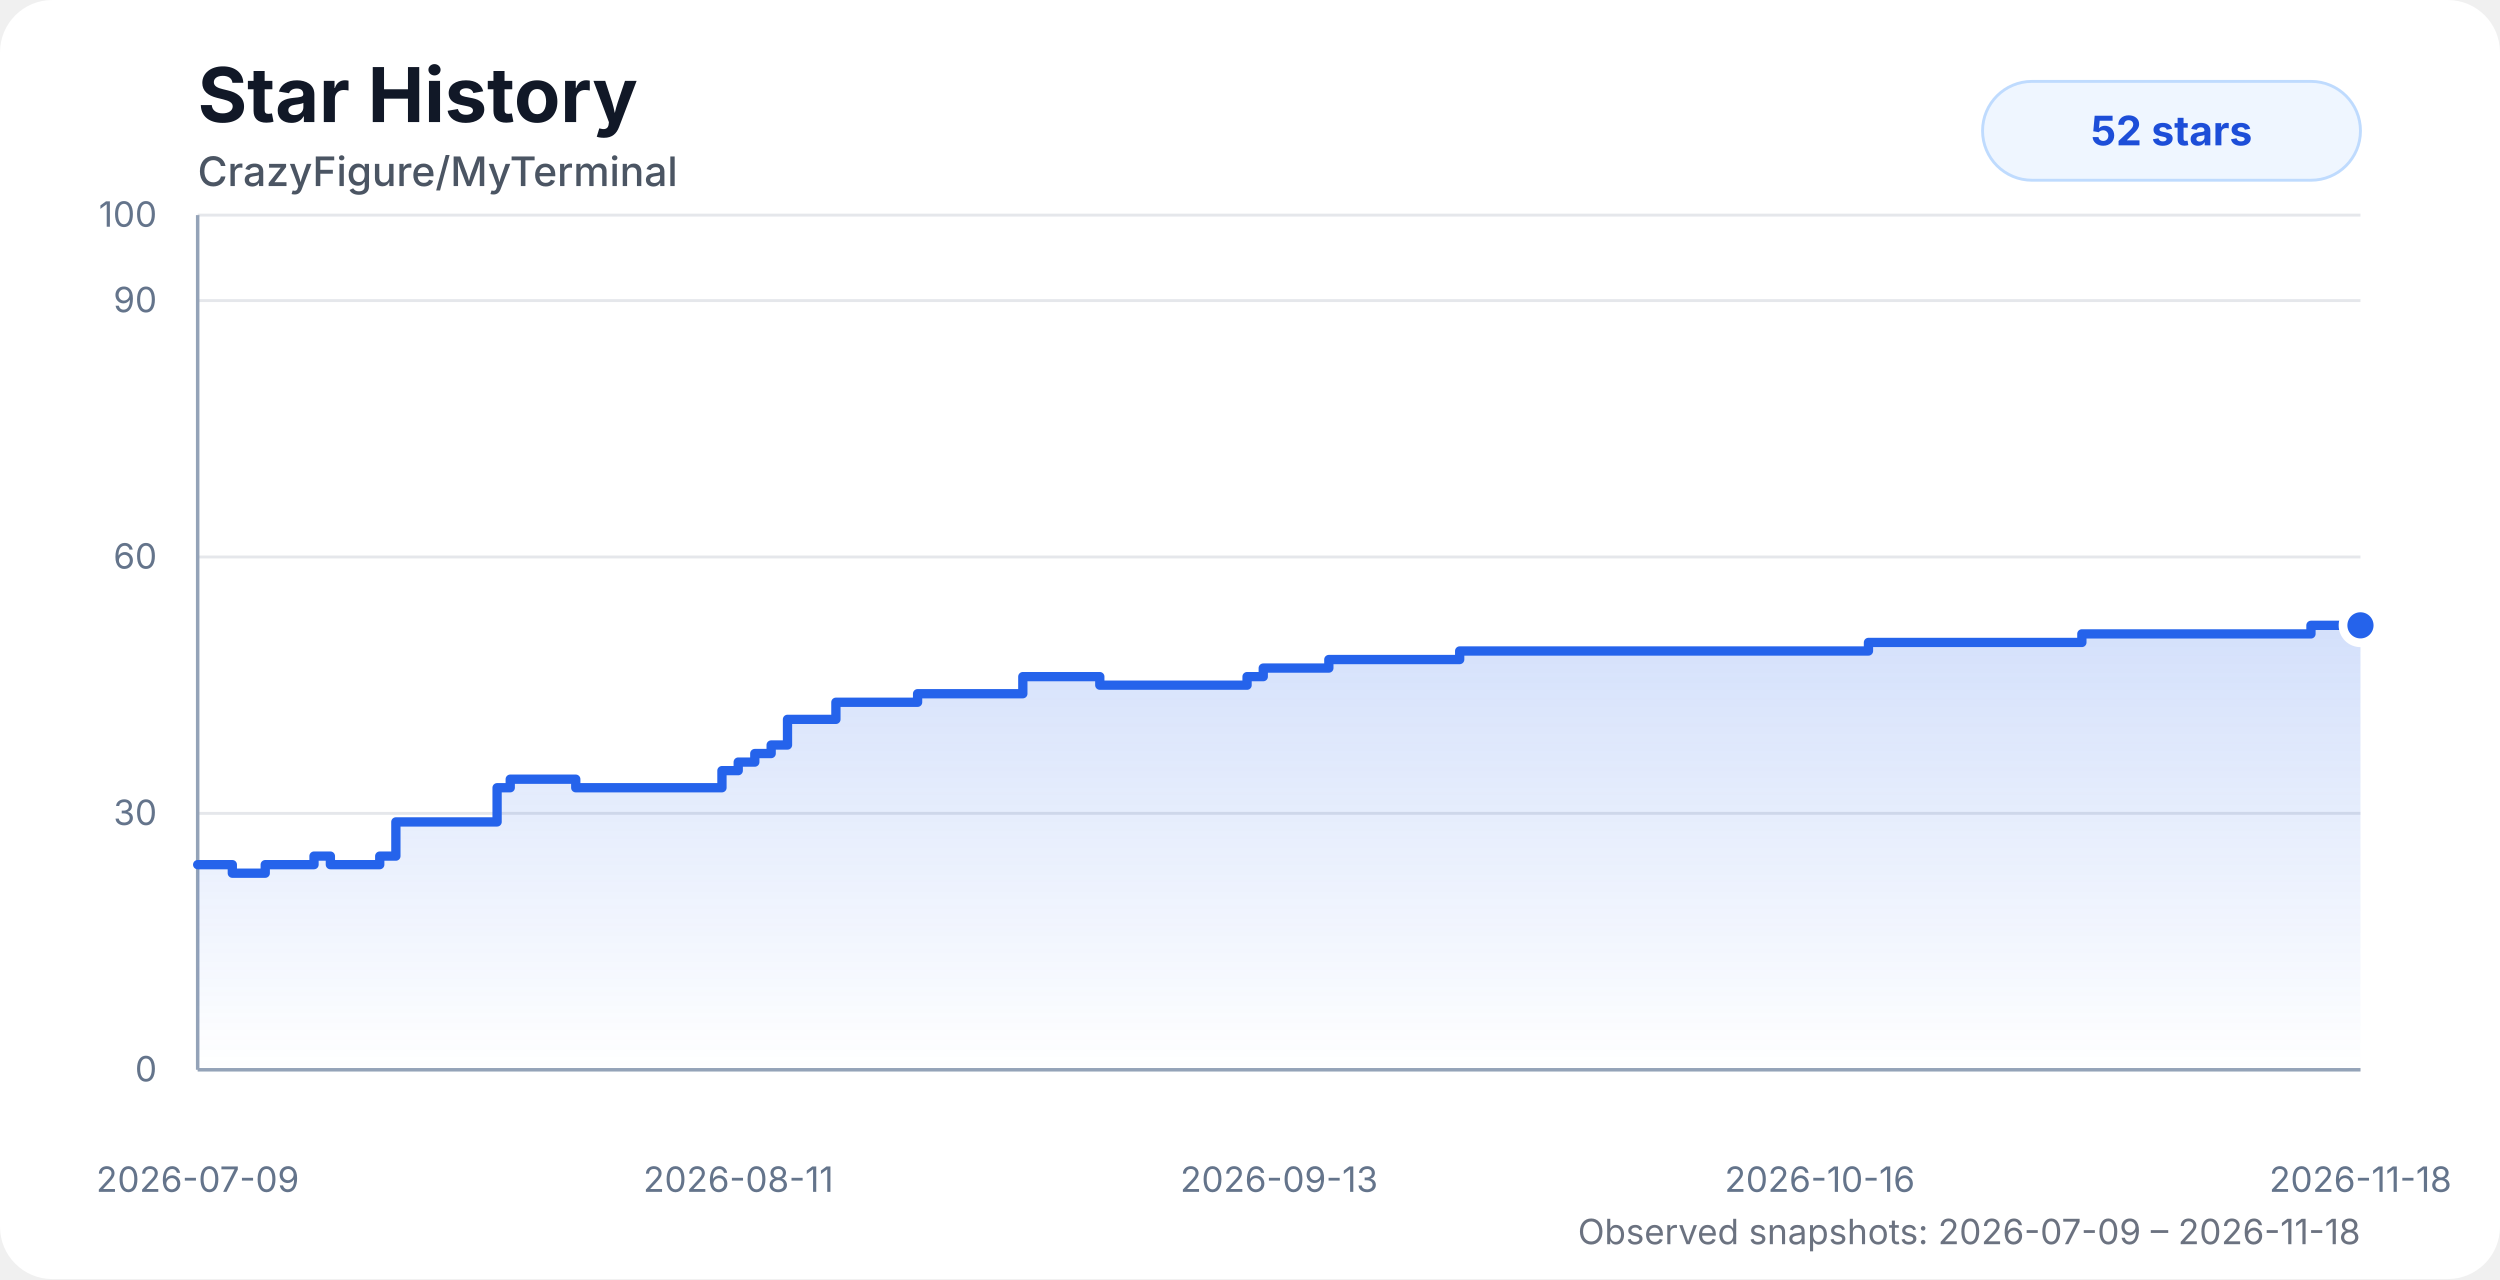
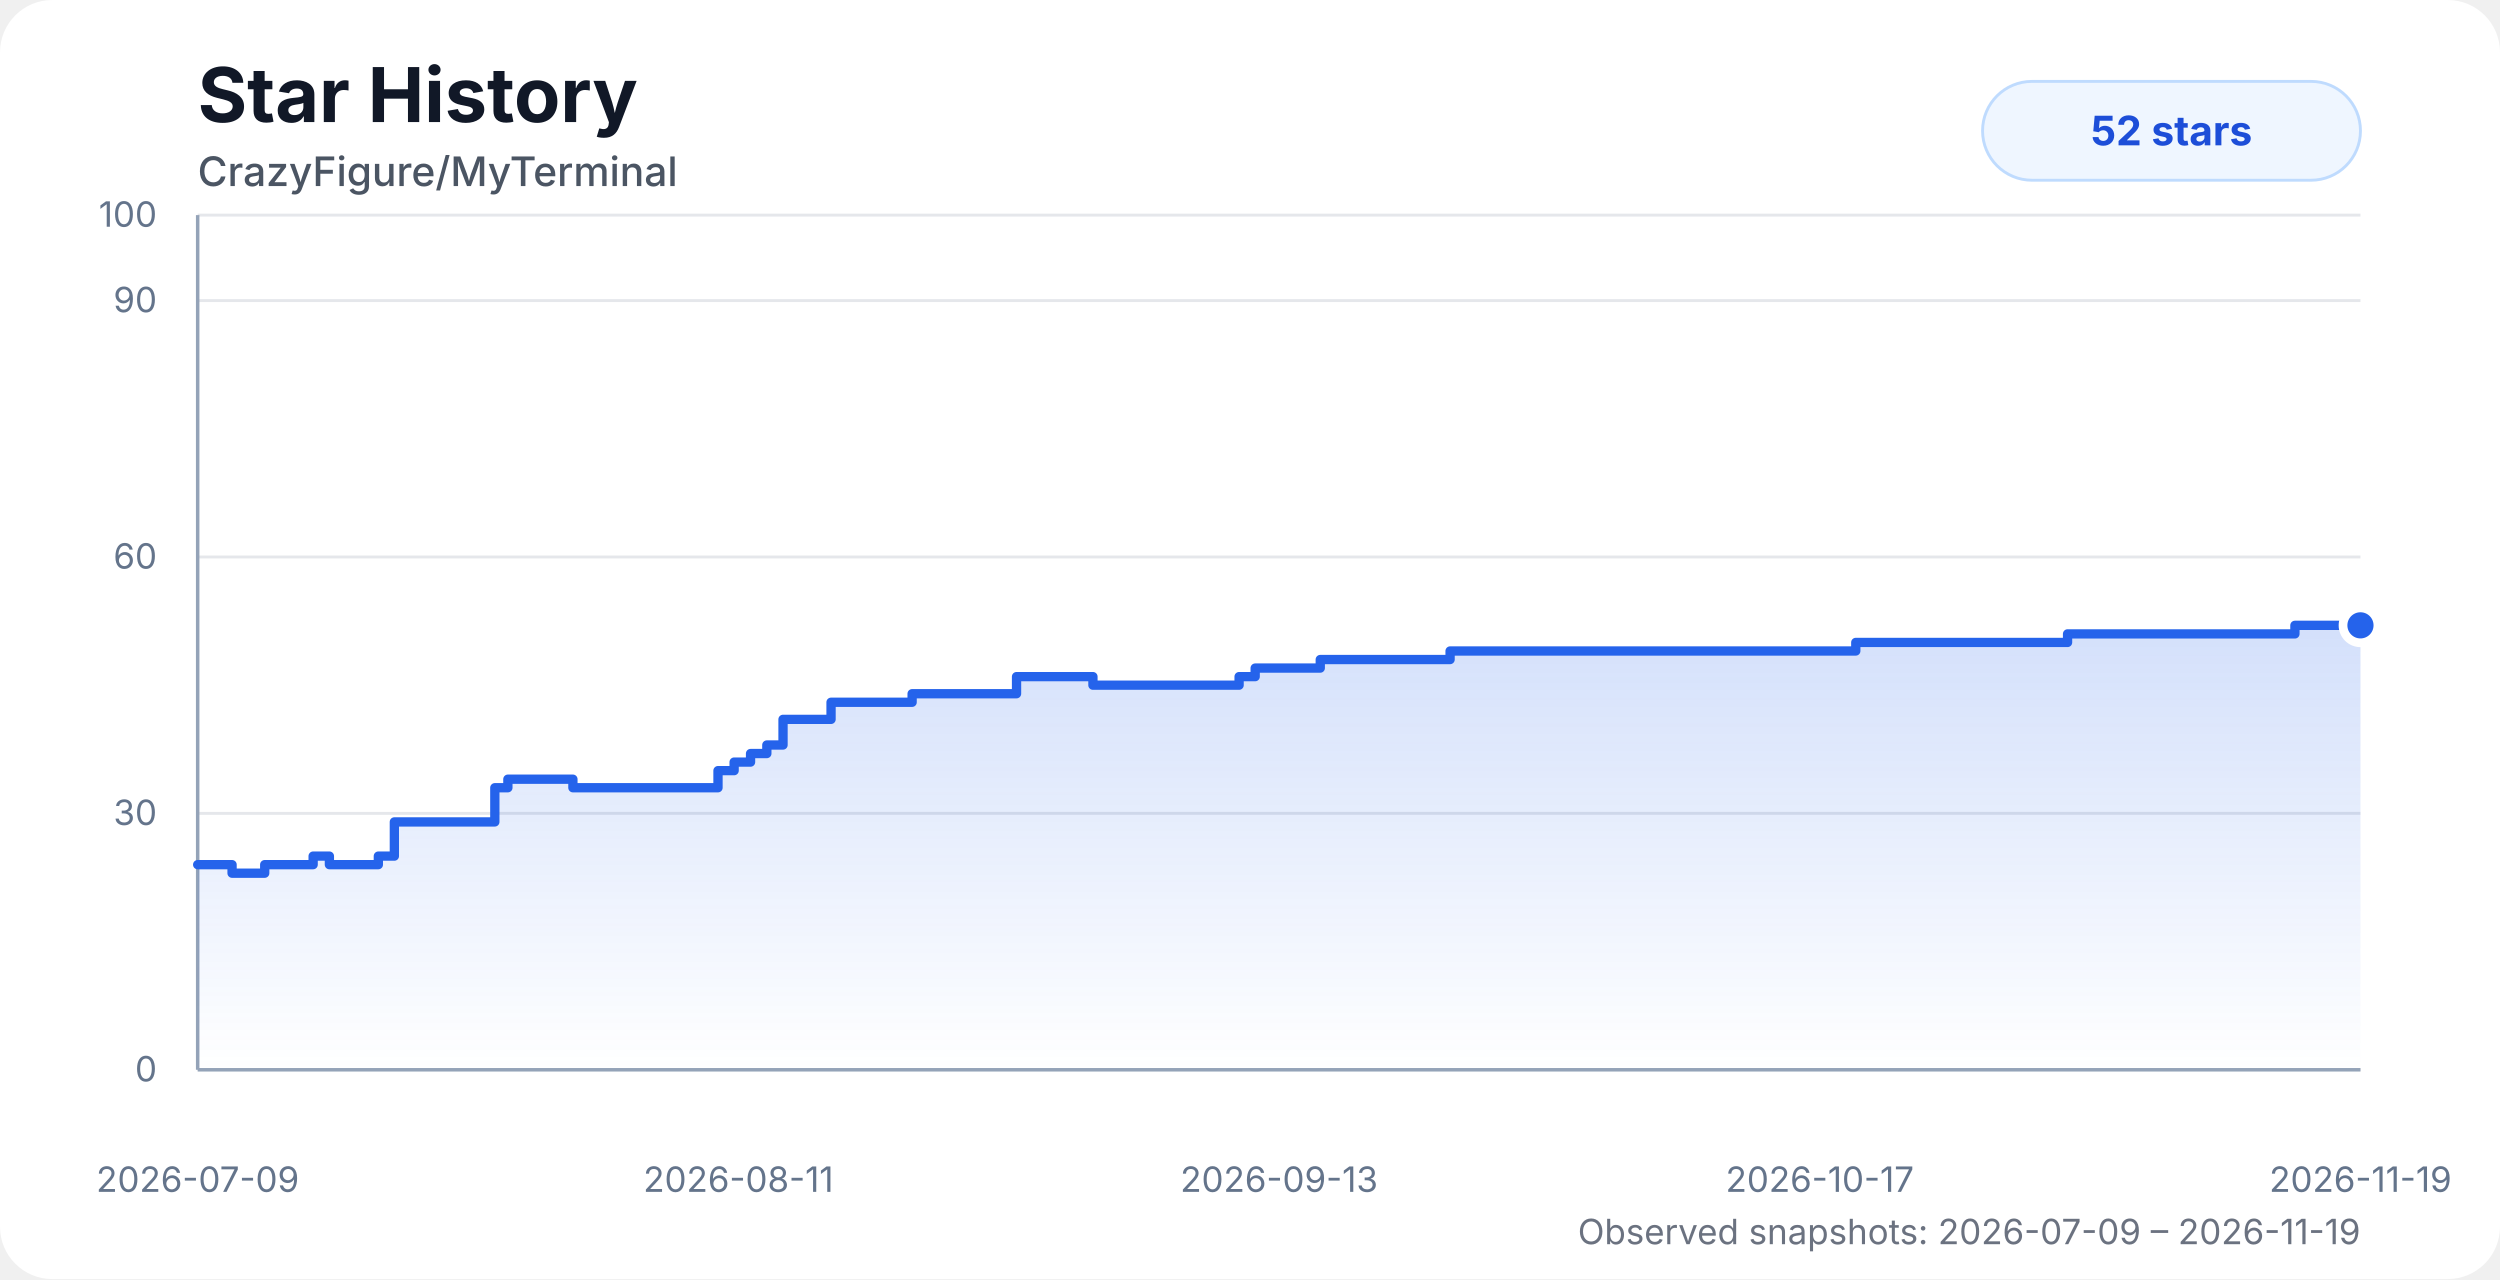
<svg xmlns="http://www.w3.org/2000/svg" width="860" height="440" viewBox="0 0 860 440" role="img" aria-labelledby="title desc">
  <style>
    .chart-bg { fill: #ffffff; }
    .title { fill: #111827; font: 700 26px system-ui, -apple-system, BlinkMacSystemFont, "Segoe UI", sans-serif; }
    .subtitle { fill: #4b5563; font: 500 14px system-ui, -apple-system, BlinkMacSystemFont, "Segoe UI", sans-serif; }
    .axis-label { fill: #64748b; font: 12px system-ui, -apple-system, BlinkMacSystemFont, "Segoe UI", sans-serif; }
    .grid { stroke: #e5e7eb; stroke-width: 1; }
    .axis { stroke: #94a3b8; stroke-width: 1.2; }
    .area { fill: url(#starGradient); opacity: 0.28; }
    .line { fill: none; stroke: #2563eb; stroke-width: 3.2; stroke-linecap: round; stroke-linejoin: round; }
    .dot { fill: #2563eb; stroke: #ffffff; stroke-width: 3; }
    .badge { fill: #eff6ff; stroke: #bfdbfe; }
    .badge-text { fill: #1d4ed8; font: 700 14px system-ui, -apple-system, BlinkMacSystemFont, "Segoe UI", sans-serif; }
    .status { fill: #6b7280; font: 12px system-ui, -apple-system, BlinkMacSystemFont, "Segoe UI", sans-serif; }
    @media (prefers-color-scheme: dark) {
      .chart-bg { fill: #0d1117; }
      .title { fill: #f8fafc; }
      .subtitle { fill: #cbd5e1; }
      .axis-label { fill: #94a3b8; }
      .grid { stroke: #1f2937; }
      .axis { stroke: #475569; }
      .dot { stroke: #0d1117; }
      .badge { fill: #172554; stroke: #1d4ed8; }
      .badge-text { fill: #bfdbfe; }
      .status { fill: #94a3b8; }
    }
  </style>
  <defs>
    <linearGradient id="starGradient" x1="0" x2="0" y1="0" y2="1">
      <stop offset="0%" stop-color="#2563eb" stop-opacity="0.72" />
      <stop offset="100%" stop-color="#2563eb" stop-opacity="0" />
    </linearGradient>
  </defs>
  <rect class="chart-bg" width="860" height="440" rx="18" />
  <text class="title" x="68" y="42">Star History</text>
  <text class="subtitle" x="68" y="64">CrazyFigure/MyTerminal</text>
  <g>
    <line class="grid" x1="68" y1="368" x2="812" y2="368" />
    <line class="grid" x1="68" y1="279.8" x2="812" y2="279.8" />
    <line class="grid" x1="68" y1="191.6" x2="812" y2="191.6" />
    <line class="grid" x1="68" y1="103.4" x2="812" y2="103.4" />
    <line class="grid" x1="68" y1="74" x2="812" y2="74" />
    <line class="axis" x1="68" y1="74" x2="68" y2="368" />
    <line class="axis" x1="68" y1="368" x2="812" y2="368" />
    <text class="axis-label" x="54" y="372" text-anchor="end">0</text>
    <text class="axis-label" x="54" y="283.8" text-anchor="end">30</text>
    <text class="axis-label" x="54" y="195.6" text-anchor="end">60</text>
    <text class="axis-label" x="54" y="107.4" text-anchor="end">90</text>
    <text class="axis-label" x="54" y="78" text-anchor="end">100</text>
    <text class="axis-label" x="68" y="410" text-anchor="middle">2026-07-09</text>
    <text class="axis-label" x="254" y="410" text-anchor="middle">2026-08-11</text>
    <text class="axis-label" x="440" y="410" text-anchor="middle">2026-09-13</text>
-     <text class="axis-label" x="626" y="410" text-anchor="middle">2026-10-16</text>
-     <text class="axis-label" x="812" y="410" text-anchor="middle">2026-11-18</text>
+     <text class="axis-label" x="626" y="410" text-anchor="middle">2026-10-17</text>
+     <text class="axis-label" x="812" y="410" text-anchor="middle">2026-11-19</text>
  </g>
-   <path class="area" d="M 68 297.44 H 74.45 V 297.44 H 79.92 V 300.38 H 91.24 V 297.44 H 108.02 V 294.5 H 113.65 V 297.44 H 130.63 V 294.5 H 136.18 V 282.74 H 141.8 V 282.74 H 171 V 270.98 H 175.52 V 268.04 H 198.06 V 270.98 H 214.9 V 270.98 H 220.52 V 270.98 H 226.15 V 270.98 H 231.66 V 270.98 H 237.04 V 270.98 H 242.69 V 270.98 H 248.35 V 265.1 H 253.95 V 262.16 H 259.65 V 259.22 H 265.28 V 256.28 H 270.9 V 247.46 H 276.27 V 247.46 H 281.93 V 247.46 H 287.55 V 241.58 H 293.15 V 241.58 H 298.79 V 241.58 H 304.41 V 241.58 H 310.06 V 241.58 H 315.65 V 238.64 H 321.31 V 238.64 H 326.93 V 238.64 H 332.53 V 238.64 H 338.19 V 238.64 H 345.82 V 238.64 H 351.85 V 232.76 H 356.29 V 232.76 H 361.66 V 232.76 H 367.34 V 232.76 H 372.78 V 232.76 H 378.33 V 235.7 H 383.94 V 235.7 H 389.6 V 235.7 H 395.18 V 235.7 H 400.85 V 235.7 H 406.5 V 235.7 H 412.09 V 235.7 H 417.73 V 235.7 H 423.35 V 235.7 H 428.99 V 232.76 H 434.56 V 229.82 H 440.28 V 229.82 H 445.94 V 229.82 H 451.5 V 229.82 H 457.12 V 226.88 H 462.75 V 226.88 H 468.33 V 226.88 H 473.95 V 226.88 H 479.68 V 226.88 H 485.33 V 226.88 H 490.91 V 226.88 H 496.47 V 226.88 H 502.13 V 223.94 H 507.74 V 223.94 H 513.36 V 223.94 H 519.09 V 223.94 H 524.81 V 223.94 H 530.43 V 223.94 H 536.02 V 223.94 H 541.73 V 223.94 H 547.31 V 223.94 H 552.83 V 223.94 H 558.55 V 223.94 H 564.22 V 223.94 H 569.94 V 223.94 H 575.49 V 223.94 H 581.17 V 223.94 H 586.78 V 223.94 H 592.36 V 223.94 H 597.99 V 223.94 H 603.65 V 223.94 H 609.36 V 223.94 H 614.61 V 223.94 H 620.16 V 223.94 H 625.78 V 223.94 H 631.35 V 223.94 H 637.07 V 223.94 H 642.75 V 221 H 648.33 V 221 H 653.95 V 221 H 659.58 V 221 H 665.18 V 221 H 670.78 V 221 H 676.46 V 221 H 682.12 V 221 H 687.75 V 221 H 693.49 V 221 H 699.19 V 221 H 704.83 V 221 H 710.41 V 221 H 716.16 V 218.06 H 721.81 V 218.06 H 727.49 V 218.06 H 733.02 V 218.06 H 738.73 V 218.06 H 744.36 V 218.06 H 749.82 V 218.06 H 755.49 V 218.06 H 761.26 V 218.06 H 766.98 V 218.06 H 772.44 V 218.06 H 778.21 V 218.06 H 783.76 V 218.06 H 789.28 V 218.06 H 794.97 V 215.12 H 800.62 V 215.12 H 806.53 V 215.12 H 812 V 215.12 L 812 368 L 68 368 Z" />
-   <path class="line" d="M 68 297.44 H 74.45 V 297.44 H 79.92 V 300.38 H 91.24 V 297.44 H 108.02 V 294.5 H 113.65 V 297.44 H 130.63 V 294.5 H 136.18 V 282.74 H 141.8 V 282.74 H 171 V 270.98 H 175.52 V 268.04 H 198.06 V 270.98 H 214.9 V 270.98 H 220.52 V 270.98 H 226.15 V 270.98 H 231.66 V 270.98 H 237.04 V 270.98 H 242.69 V 270.98 H 248.35 V 265.1 H 253.95 V 262.16 H 259.65 V 259.22 H 265.28 V 256.28 H 270.9 V 247.46 H 276.27 V 247.46 H 281.93 V 247.46 H 287.55 V 241.58 H 293.15 V 241.58 H 298.79 V 241.58 H 304.41 V 241.58 H 310.06 V 241.58 H 315.65 V 238.64 H 321.31 V 238.64 H 326.93 V 238.64 H 332.53 V 238.64 H 338.19 V 238.64 H 345.82 V 238.64 H 351.85 V 232.76 H 356.29 V 232.76 H 361.66 V 232.76 H 367.34 V 232.76 H 372.78 V 232.76 H 378.33 V 235.7 H 383.94 V 235.7 H 389.6 V 235.7 H 395.18 V 235.7 H 400.85 V 235.7 H 406.5 V 235.7 H 412.09 V 235.7 H 417.73 V 235.7 H 423.35 V 235.7 H 428.99 V 232.76 H 434.56 V 229.82 H 440.28 V 229.82 H 445.94 V 229.82 H 451.5 V 229.82 H 457.12 V 226.88 H 462.75 V 226.88 H 468.33 V 226.88 H 473.95 V 226.88 H 479.68 V 226.88 H 485.33 V 226.88 H 490.91 V 226.88 H 496.47 V 226.88 H 502.13 V 223.94 H 507.74 V 223.94 H 513.36 V 223.94 H 519.09 V 223.94 H 524.81 V 223.94 H 530.43 V 223.94 H 536.02 V 223.94 H 541.73 V 223.94 H 547.31 V 223.94 H 552.83 V 223.94 H 558.55 V 223.94 H 564.22 V 223.94 H 569.94 V 223.94 H 575.49 V 223.94 H 581.17 V 223.94 H 586.78 V 223.94 H 592.36 V 223.94 H 597.99 V 223.94 H 603.65 V 223.94 H 609.36 V 223.94 H 614.61 V 223.94 H 620.16 V 223.94 H 625.78 V 223.94 H 631.35 V 223.94 H 637.07 V 223.94 H 642.75 V 221 H 648.33 V 221 H 653.95 V 221 H 659.58 V 221 H 665.18 V 221 H 670.78 V 221 H 676.46 V 221 H 682.12 V 221 H 687.75 V 221 H 693.49 V 221 H 699.19 V 221 H 704.83 V 221 H 710.41 V 221 H 716.16 V 218.06 H 721.81 V 218.06 H 727.49 V 218.06 H 733.02 V 218.06 H 738.73 V 218.06 H 744.36 V 218.06 H 749.82 V 218.06 H 755.49 V 218.06 H 761.26 V 218.06 H 766.98 V 218.06 H 772.44 V 218.06 H 778.21 V 218.06 H 783.76 V 218.06 H 789.28 V 218.06 H 794.97 V 215.12 H 800.62 V 215.12 H 806.53 V 215.12 H 812 V 215.12" />
+   <path class="area" d="M 68 297.44 H 74.4 V 297.44 H 79.83 V 300.38 H 91.06 V 297.44 H 107.72 V 294.5 H 113.31 V 297.44 H 130.15 V 294.5 H 135.66 V 282.74 H 141.25 V 282.74 H 170.22 V 270.98 H 174.71 V 268.04 H 197.08 V 270.98 H 213.79 V 270.98 H 219.36 V 270.98 H 224.95 V 270.98 H 230.42 V 270.98 H 235.75 V 270.98 H 241.37 V 270.98 H 246.99 V 265.1 H 252.54 V 262.16 H 258.19 V 259.22 H 263.79 V 256.28 H 269.36 V 247.46 H 274.69 V 247.46 H 280.31 V 247.46 H 285.88 V 241.58 H 291.45 V 241.58 H 297.04 V 241.58 H 302.61 V 241.58 H 308.22 V 241.58 H 313.77 V 238.64 H 319.39 V 238.64 H 324.97 V 238.64 H 330.53 V 238.64 H 336.14 V 238.64 H 343.71 V 238.64 H 349.69 V 232.76 H 354.1 V 232.76 H 359.43 V 232.76 H 365.07 V 232.76 H 370.47 V 232.76 H 375.97 V 235.7 H 381.55 V 235.7 H 387.16 V 235.7 H 392.7 V 235.7 H 398.33 V 235.7 H 403.94 V 235.7 H 409.48 V 235.7 H 415.08 V 235.7 H 420.66 V 235.7 H 426.25 V 232.76 H 431.78 V 229.82 H 437.45 V 229.82 H 443.07 V 229.82 H 448.59 V 229.82 H 454.17 V 226.88 H 459.75 V 226.88 H 465.3 V 226.88 H 470.87 V 226.88 H 476.55 V 226.88 H 482.16 V 226.88 H 487.7 V 226.88 H 493.22 V 226.88 H 498.83 V 223.94 H 504.4 V 223.94 H 509.98 V 223.94 H 515.67 V 223.94 H 521.35 V 223.94 H 526.92 V 223.94 H 532.47 V 223.94 H 538.14 V 223.94 H 543.68 V 223.94 H 549.16 V 223.94 H 554.83 V 223.94 H 560.45 V 223.94 H 566.14 V 223.94 H 571.64 V 223.94 H 577.28 V 223.94 H 582.85 V 223.94 H 588.38 V 223.94 H 593.97 V 223.94 H 599.59 V 223.94 H 605.25 V 223.94 H 610.46 V 223.94 H 615.98 V 223.94 H 621.55 V 223.94 H 627.08 V 223.94 H 632.75 V 223.94 H 638.39 V 221 H 643.92 V 221 H 649.5 V 221 H 655.09 V 221 H 660.65 V 221 H 666.21 V 221 H 671.85 V 221 H 677.46 V 221 H 683.05 V 221 H 688.75 V 221 H 694.4 V 221 H 699.99 V 221 H 705.53 V 221 H 711.24 V 218.06 H 716.85 V 218.06 H 722.49 V 218.06 H 727.97 V 218.06 H 733.64 V 218.06 H 739.23 V 218.06 H 744.65 V 218.06 H 750.28 V 218.06 H 756 V 218.06 H 761.68 V 218.06 H 767.1 V 218.06 H 772.82 V 218.06 H 778.33 V 218.06 H 783.81 V 218.06 H 789.45 V 215.12 H 795.06 V 215.12 H 800.93 V 215.12 H 806.36 V 215.12 H 812 V 215.12 L 812 368 L 68 368 Z" />
+   <path class="line" d="M 68 297.44 H 74.4 V 297.44 H 79.83 V 300.38 H 91.06 V 297.44 H 107.72 V 294.5 H 113.31 V 297.44 H 130.15 V 294.5 H 135.66 V 282.74 H 141.25 V 282.74 H 170.22 V 270.98 H 174.71 V 268.04 H 197.08 V 270.98 H 213.79 V 270.98 H 219.36 V 270.98 H 224.95 V 270.98 H 230.42 V 270.98 H 235.75 V 270.98 H 241.37 V 270.98 H 246.99 V 265.1 H 252.54 V 262.16 H 258.19 V 259.22 H 263.79 V 256.28 H 269.36 V 247.46 H 274.69 V 247.46 H 280.31 V 247.46 H 285.88 V 241.58 H 291.45 V 241.58 H 297.04 V 241.58 H 302.61 V 241.58 H 308.22 V 241.58 H 313.77 V 238.64 H 319.39 V 238.64 H 324.97 V 238.64 H 330.53 V 238.64 H 336.14 V 238.64 H 343.71 V 238.64 H 349.69 V 232.76 H 354.1 V 232.76 H 359.43 V 232.76 H 365.07 V 232.76 H 370.47 V 232.76 H 375.97 V 235.7 H 381.55 V 235.7 H 387.16 V 235.7 H 392.7 V 235.7 H 398.33 V 235.7 H 403.94 V 235.7 H 409.48 V 235.7 H 415.08 V 235.7 H 420.66 V 235.7 H 426.25 V 232.76 H 431.78 V 229.82 H 437.45 V 229.82 H 443.07 V 229.82 H 448.59 V 229.82 H 454.17 V 226.88 H 459.75 V 226.88 H 465.3 V 226.88 H 470.87 V 226.88 H 476.55 V 226.88 H 482.16 V 226.88 H 487.7 V 226.88 H 493.22 V 226.88 H 498.83 V 223.94 H 504.4 V 223.94 H 509.98 V 223.94 H 515.67 V 223.94 H 521.35 V 223.94 H 526.92 V 223.94 H 532.47 V 223.94 H 538.14 V 223.94 H 543.68 V 223.94 H 549.16 V 223.94 H 554.83 V 223.94 H 560.45 V 223.94 H 566.14 V 223.94 H 571.64 V 223.94 H 577.28 V 223.94 H 582.85 V 223.94 H 588.38 V 223.94 H 593.97 V 223.94 H 599.59 V 223.94 H 605.25 V 223.94 H 610.46 V 223.94 H 615.98 V 223.94 H 621.55 V 223.94 H 627.08 V 223.94 H 632.75 V 223.94 H 638.39 V 221 H 643.92 V 221 H 649.5 V 221 H 655.09 V 221 H 660.65 V 221 H 666.21 V 221 H 671.85 V 221 H 677.46 V 221 H 683.05 V 221 H 688.75 V 221 H 694.4 V 221 H 699.99 V 221 H 705.53 V 221 H 711.24 V 218.06 H 716.85 V 218.06 H 722.49 V 218.06 H 727.97 V 218.06 H 733.64 V 218.06 H 739.23 V 218.06 H 744.65 V 218.06 H 750.28 V 218.06 H 756 V 218.06 H 761.68 V 218.06 H 767.1 V 218.06 H 772.82 V 218.06 H 778.33 V 218.06 H 783.81 V 218.06 H 789.45 V 215.12 H 795.06 V 215.12 H 800.93 V 215.12 H 806.36 V 215.12 H 812 V 215.12" />
  <circle class="dot" cx="812" cy="215.12" r="6" />
  <rect class="badge" x="682" y="28" width="130" height="34" rx="17" />
  <text class="badge-text" x="747" y="50" text-anchor="middle">52 stars</text>
-   <text class="status" x="812" y="428" text-anchor="end">Observed snapshots: 2026-07-09 – 2026-11-18</text>
+   <text class="status" x="812" y="428" text-anchor="end">Observed snapshots: 2026-07-09 – 2026-11-19</text>
</svg>
